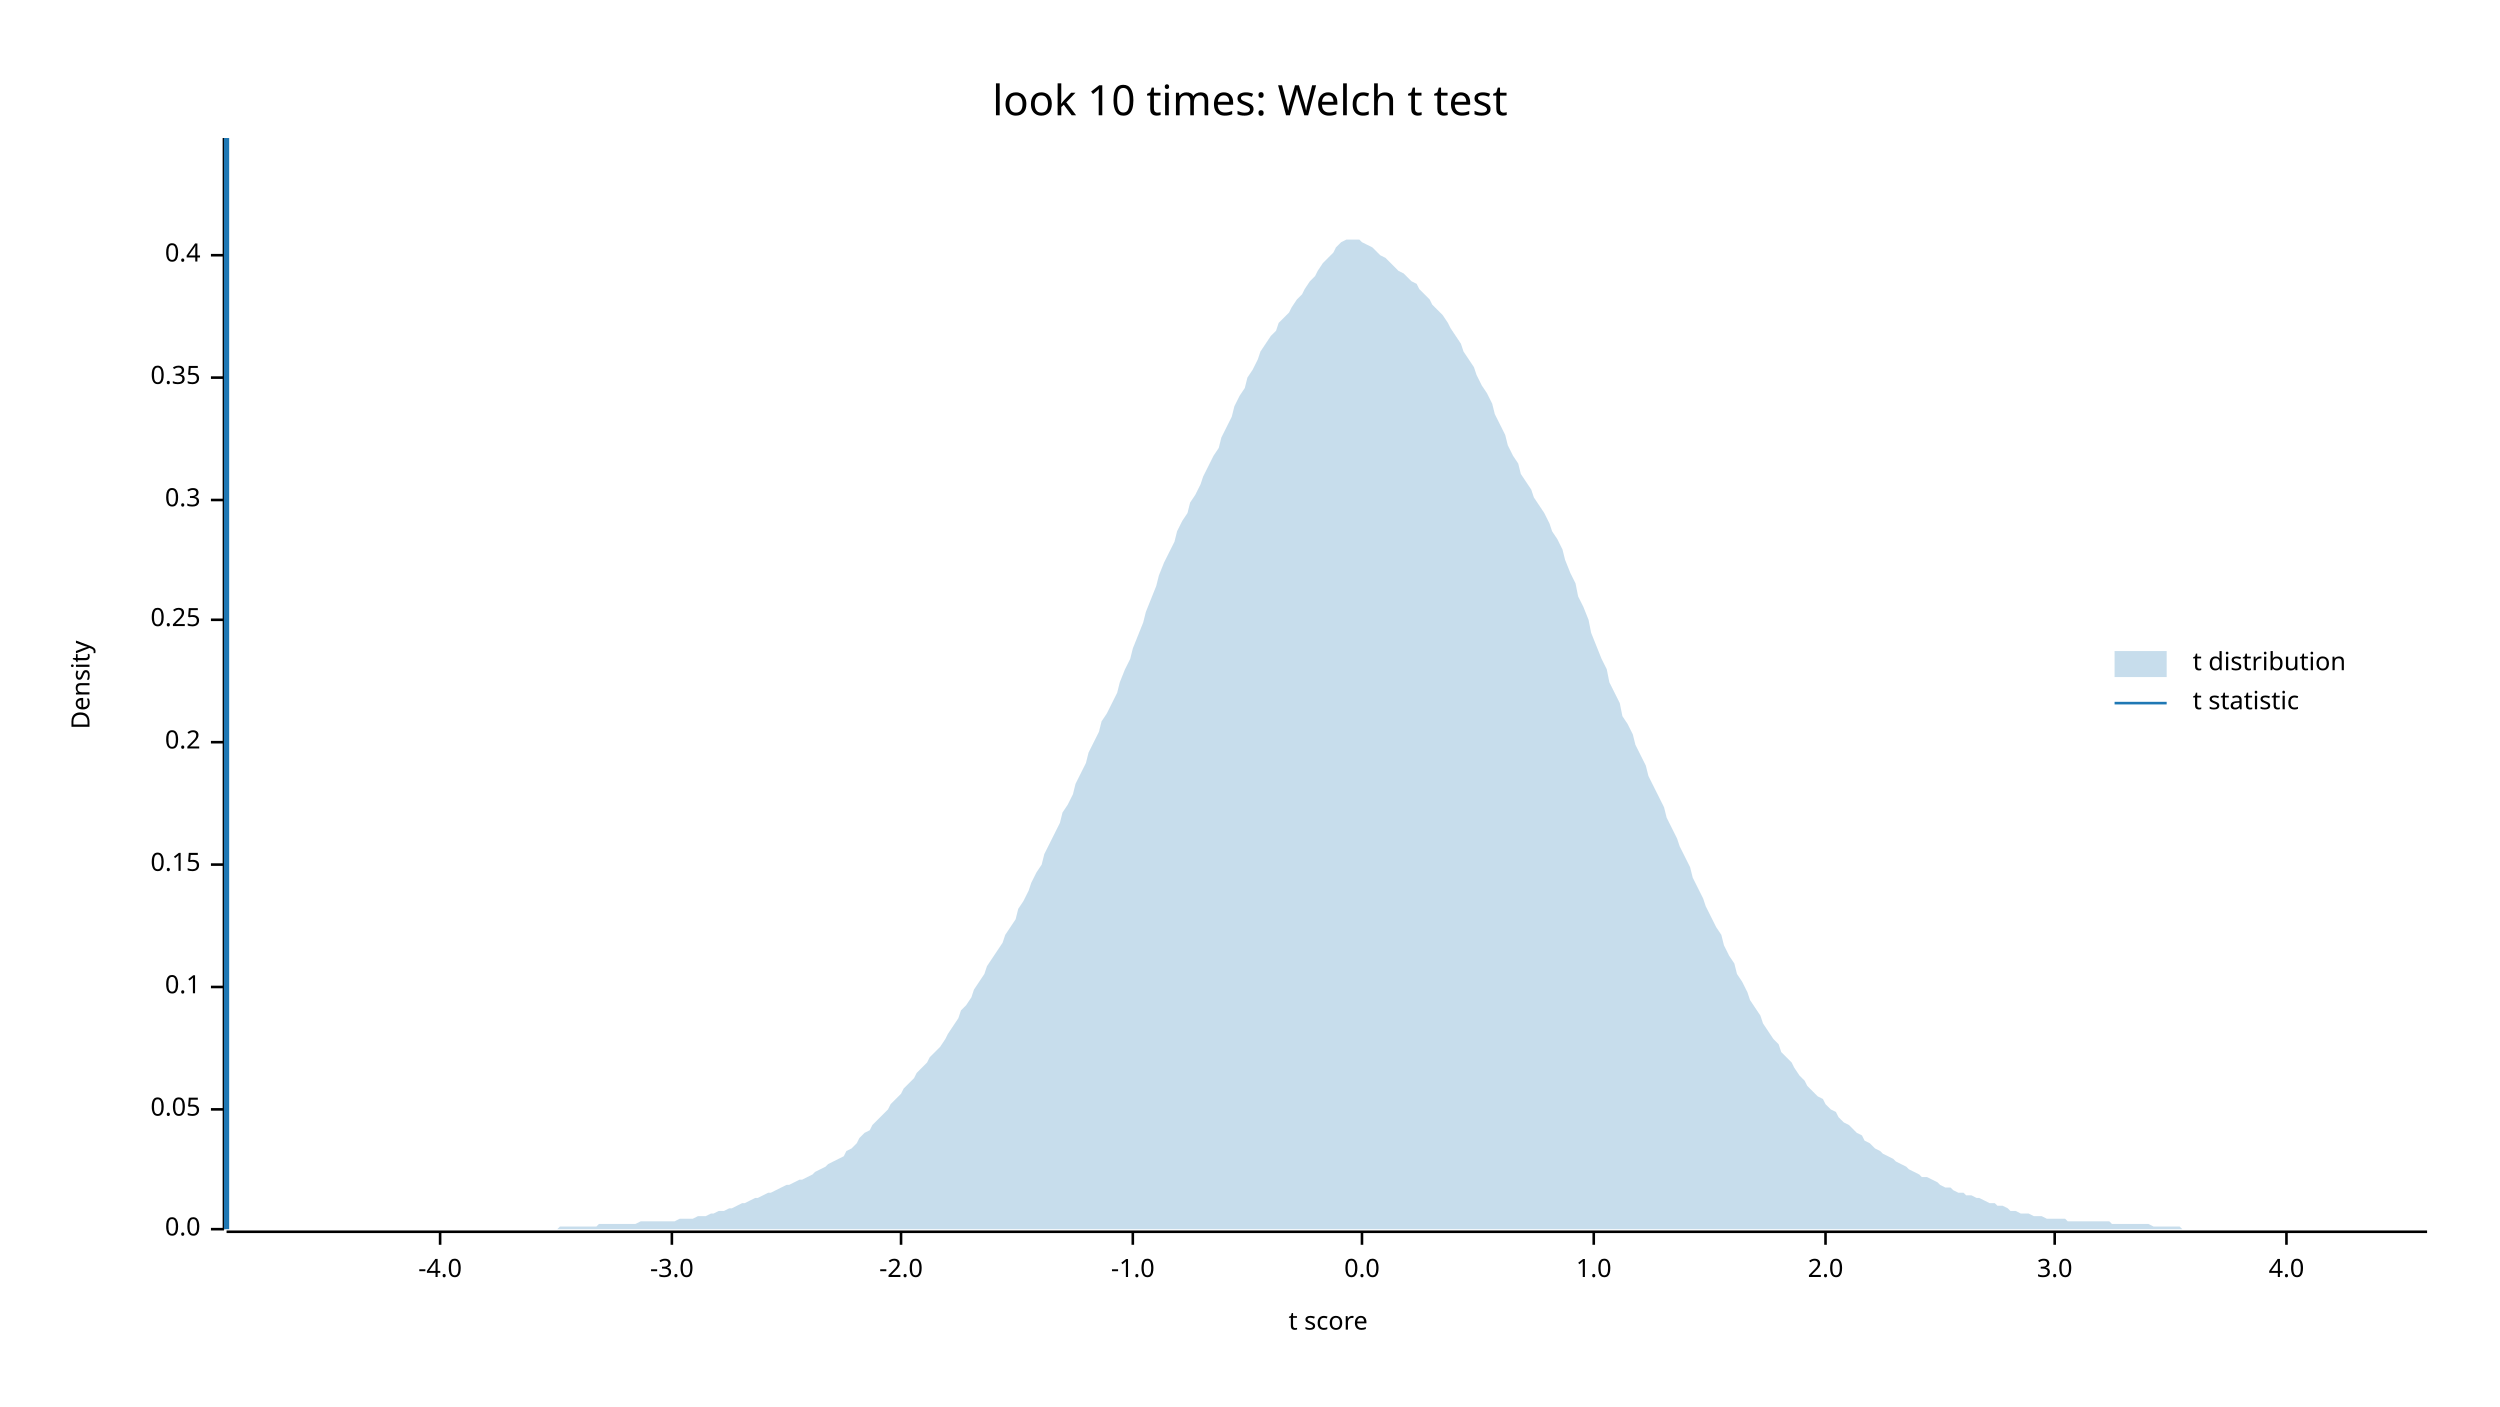
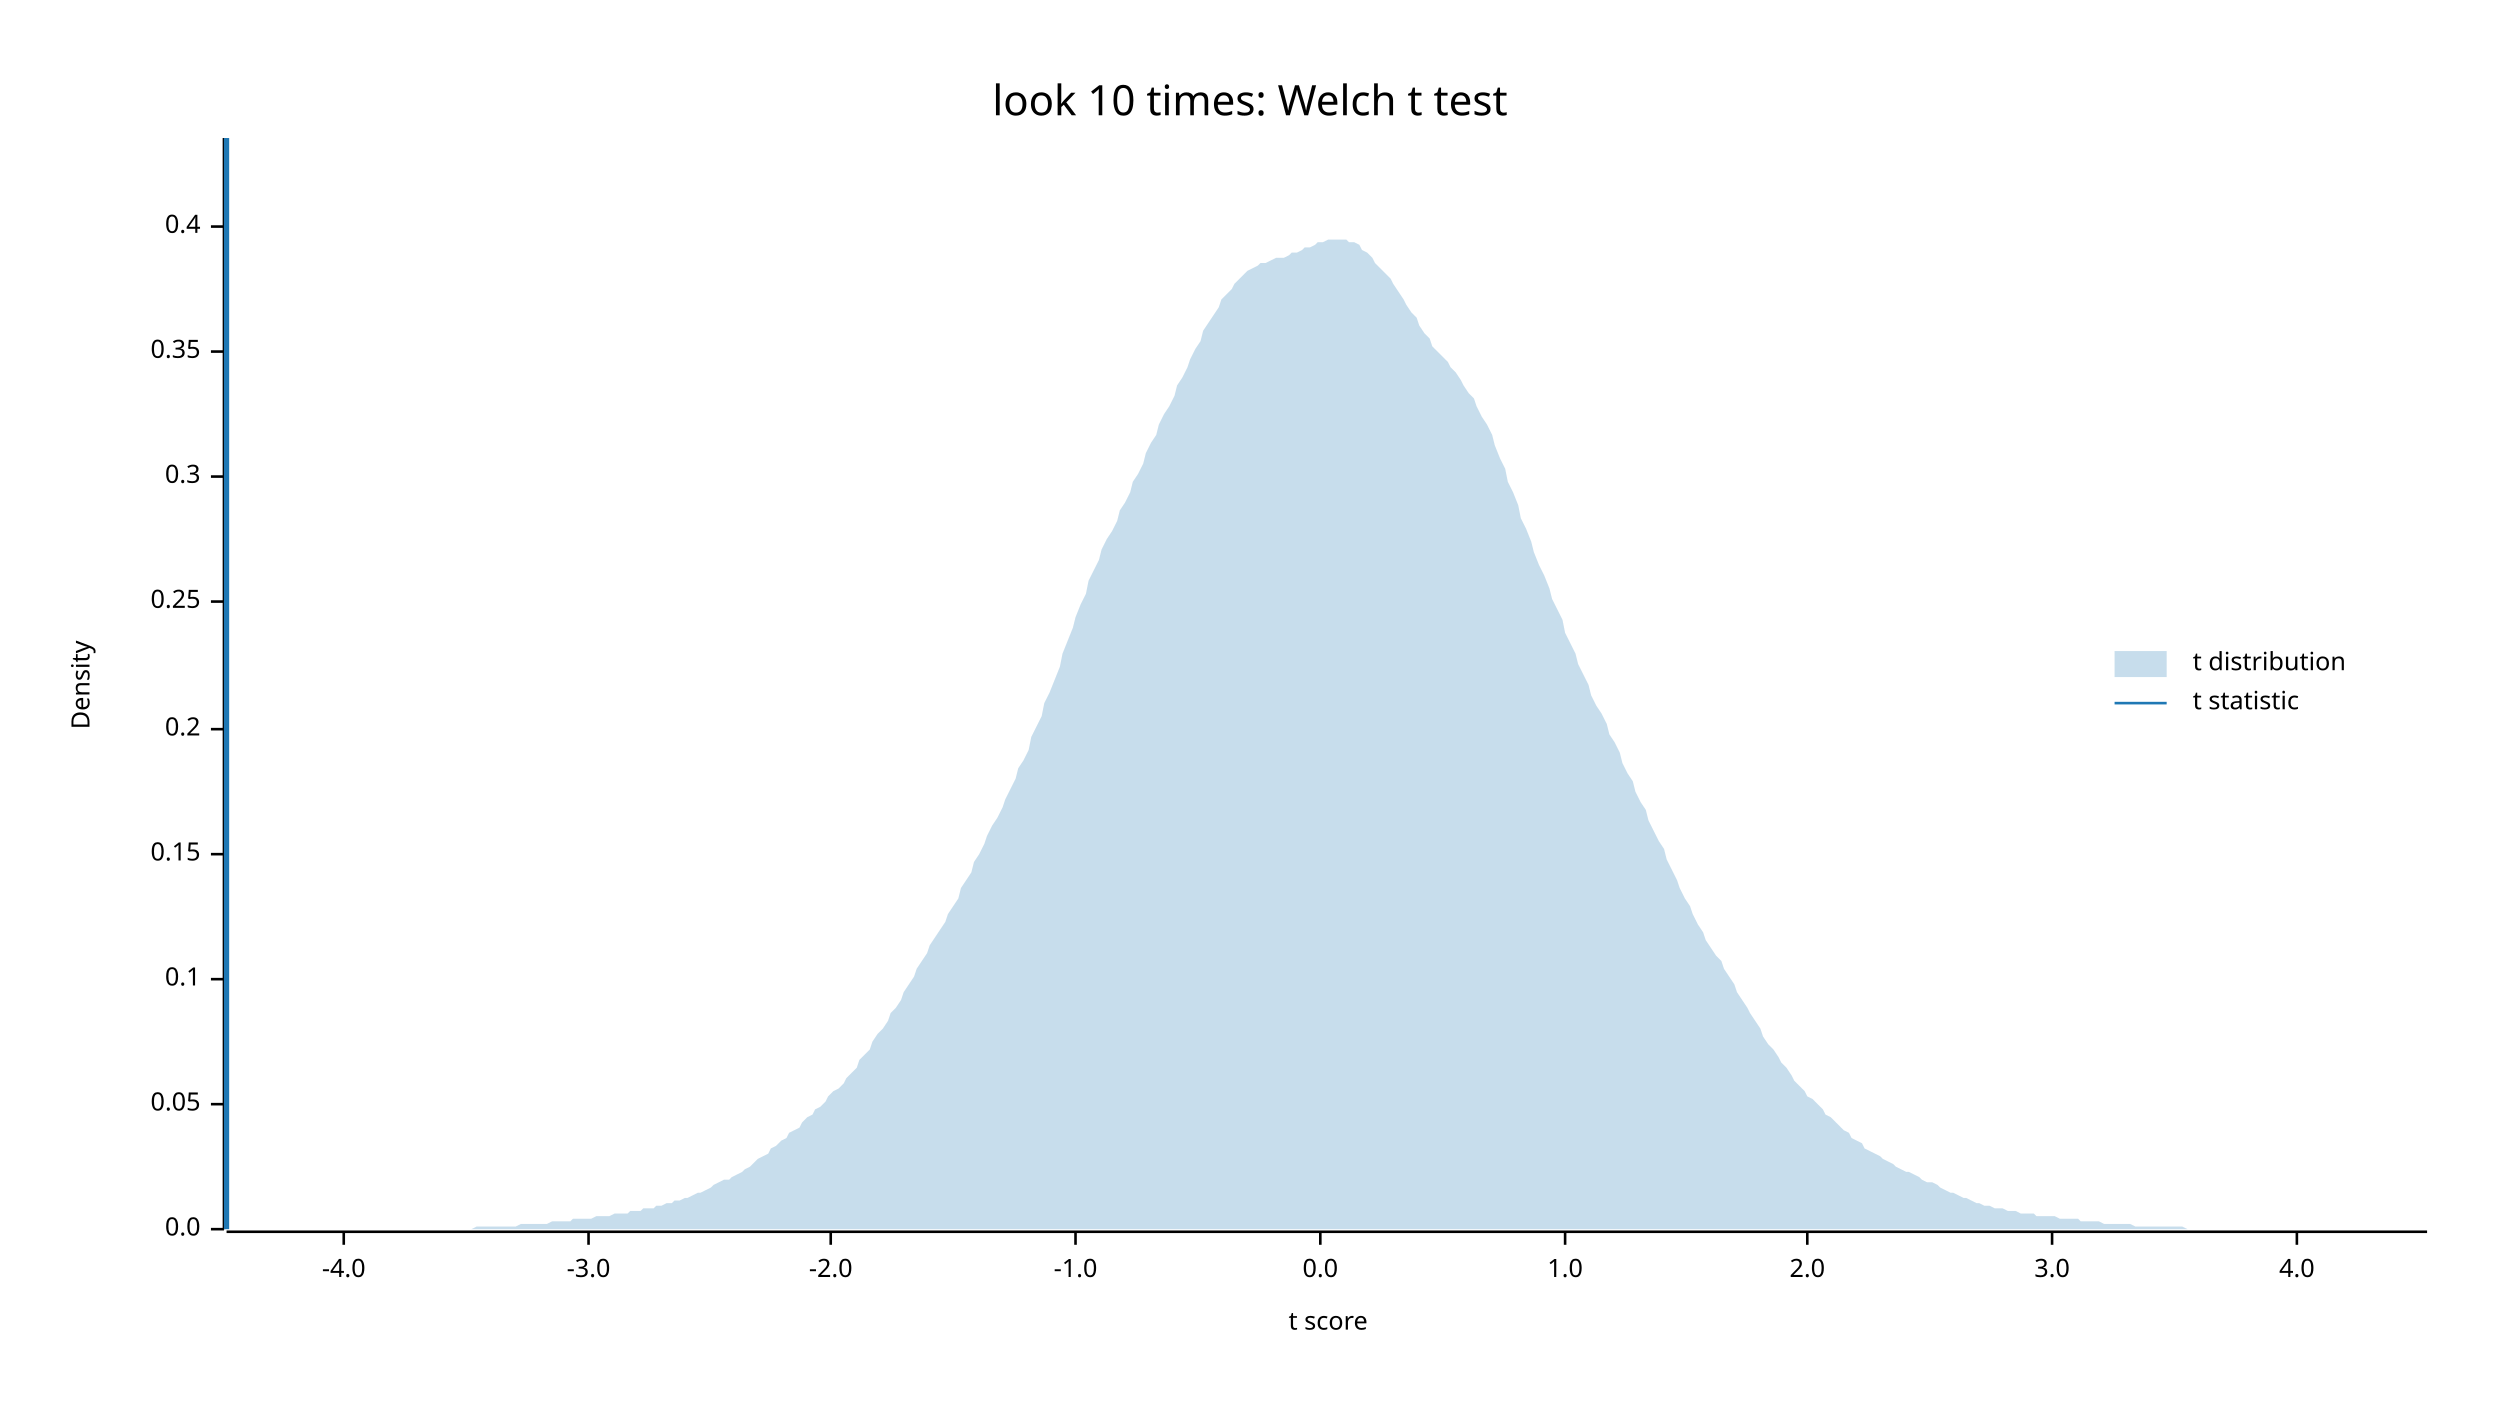
<svg xmlns="http://www.w3.org/2000/svg" width="960" height="540" viewBox="0 0 960 540">
  <text x="480" y="32" dy="0.76em" text-anchor="middle" font-family="sans-serif" font-size="16.129" opacity="1" fill="#000000">
look 10 times: Welch t test
</text>
  <text x="27" y="263" dy="0.76em" text-anchor="middle" font-family="sans-serif" font-size="9.677" opacity="1" fill="#000000" transform="rotate(270, 27, 263)">
Density
</text>
  <text x="510" y="513" dy="-0.5ex" text-anchor="middle" font-family="sans-serif" font-size="9.677" opacity="1" fill="#000000">
t score
</text>
  <polyline fill="none" opacity="1" stroke="#000000" stroke-width="1" points="86,53 86,472 " />
  <text x="77" y="472" dy="0.5ex" text-anchor="end" font-family="sans-serif" font-size="9.677" opacity="1" fill="#000000">
0.0
</text>
  <polyline fill="none" opacity="1" stroke="#000000" stroke-width="1" points="81,472 86,472 " />
-   <text x="77" y="426" dy="0.5ex" text-anchor="end" font-family="sans-serif" font-size="9.677" opacity="1" fill="#000000">
+   <text x="77" y="424" dy="0.5ex" text-anchor="end" font-family="sans-serif" font-size="9.677" opacity="1" fill="#000000">
0.05
</text>
-   <polyline fill="none" opacity="1" stroke="#000000" stroke-width="1" points="81,426 86,426 " />
-   <text x="77" y="379" dy="0.5ex" text-anchor="end" font-family="sans-serif" font-size="9.677" opacity="1" fill="#000000">
+   <polyline fill="none" opacity="1" stroke="#000000" stroke-width="1" points="81,424 86,424 " />
+   <text x="77" y="376" dy="0.5ex" text-anchor="end" font-family="sans-serif" font-size="9.677" opacity="1" fill="#000000">
0.1
</text>
-   <polyline fill="none" opacity="1" stroke="#000000" stroke-width="1" points="81,379 86,379 " />
-   <text x="77" y="332" dy="0.5ex" text-anchor="end" font-family="sans-serif" font-size="9.677" opacity="1" fill="#000000">
+   <polyline fill="none" opacity="1" stroke="#000000" stroke-width="1" points="81,376 86,376 " />
+   <text x="77" y="328" dy="0.5ex" text-anchor="end" font-family="sans-serif" font-size="9.677" opacity="1" fill="#000000">
0.15
</text>
-   <polyline fill="none" opacity="1" stroke="#000000" stroke-width="1" points="81,332 86,332 " />
-   <text x="77" y="285" dy="0.5ex" text-anchor="end" font-family="sans-serif" font-size="9.677" opacity="1" fill="#000000">
+   <polyline fill="none" opacity="1" stroke="#000000" stroke-width="1" points="81,328 86,328 " />
+   <text x="77" y="280" dy="0.5ex" text-anchor="end" font-family="sans-serif" font-size="9.677" opacity="1" fill="#000000">
0.2
</text>
-   <polyline fill="none" opacity="1" stroke="#000000" stroke-width="1" points="81,285 86,285 " />
-   <text x="77" y="238" dy="0.5ex" text-anchor="end" font-family="sans-serif" font-size="9.677" opacity="1" fill="#000000">
+   <polyline fill="none" opacity="1" stroke="#000000" stroke-width="1" points="81,280 86,280 " />
+   <text x="77" y="231" dy="0.5ex" text-anchor="end" font-family="sans-serif" font-size="9.677" opacity="1" fill="#000000">
0.25
</text>
-   <polyline fill="none" opacity="1" stroke="#000000" stroke-width="1" points="81,238 86,238 " />
-   <text x="77" y="192" dy="0.5ex" text-anchor="end" font-family="sans-serif" font-size="9.677" opacity="1" fill="#000000">
+   <polyline fill="none" opacity="1" stroke="#000000" stroke-width="1" points="81,231 86,231 " />
+   <text x="77" y="183" dy="0.5ex" text-anchor="end" font-family="sans-serif" font-size="9.677" opacity="1" fill="#000000">
0.3
</text>
-   <polyline fill="none" opacity="1" stroke="#000000" stroke-width="1" points="81,192 86,192 " />
-   <text x="77" y="145" dy="0.5ex" text-anchor="end" font-family="sans-serif" font-size="9.677" opacity="1" fill="#000000">
+   <polyline fill="none" opacity="1" stroke="#000000" stroke-width="1" points="81,183 86,183 " />
+   <text x="77" y="135" dy="0.5ex" text-anchor="end" font-family="sans-serif" font-size="9.677" opacity="1" fill="#000000">
0.35
</text>
-   <polyline fill="none" opacity="1" stroke="#000000" stroke-width="1" points="81,145 86,145 " />
-   <text x="77" y="98" dy="0.5ex" text-anchor="end" font-family="sans-serif" font-size="9.677" opacity="1" fill="#000000">
+   <polyline fill="none" opacity="1" stroke="#000000" stroke-width="1" points="81,135 86,135 " />
+   <text x="77" y="87" dy="0.5ex" text-anchor="end" font-family="sans-serif" font-size="9.677" opacity="1" fill="#000000">
0.4
</text>
-   <polyline fill="none" opacity="1" stroke="#000000" stroke-width="1" points="81,98 86,98 " />
+   <polyline fill="none" opacity="1" stroke="#000000" stroke-width="1" points="81,87 86,87 " />
  <polyline fill="none" opacity="1" stroke="#000000" stroke-width="1" points="87,473 932,473 " />
-   <text x="169" y="483" dy="0.76em" text-anchor="middle" font-family="sans-serif" font-size="9.677" opacity="1" fill="#000000">
+   <text x="132" y="483" dy="0.76em" text-anchor="middle" font-family="sans-serif" font-size="9.677" opacity="1" fill="#000000">
-4.0
</text>
-   <polyline fill="none" opacity="1" stroke="#000000" stroke-width="1" points="169,473 169,478 " />
-   <text x="258" y="483" dy="0.76em" text-anchor="middle" font-family="sans-serif" font-size="9.677" opacity="1" fill="#000000">
+   <polyline fill="none" opacity="1" stroke="#000000" stroke-width="1" points="132,473 132,478 " />
+   <text x="226" y="483" dy="0.76em" text-anchor="middle" font-family="sans-serif" font-size="9.677" opacity="1" fill="#000000">
-3.0
</text>
-   <polyline fill="none" opacity="1" stroke="#000000" stroke-width="1" points="258,473 258,478 " />
-   <text x="346" y="483" dy="0.76em" text-anchor="middle" font-family="sans-serif" font-size="9.677" opacity="1" fill="#000000">
+   <polyline fill="none" opacity="1" stroke="#000000" stroke-width="1" points="226,473 226,478 " />
+   <text x="319" y="483" dy="0.76em" text-anchor="middle" font-family="sans-serif" font-size="9.677" opacity="1" fill="#000000">
-2.0
</text>
-   <polyline fill="none" opacity="1" stroke="#000000" stroke-width="1" points="346,473 346,478 " />
-   <text x="435" y="483" dy="0.76em" text-anchor="middle" font-family="sans-serif" font-size="9.677" opacity="1" fill="#000000">
+   <polyline fill="none" opacity="1" stroke="#000000" stroke-width="1" points="319,473 319,478 " />
+   <text x="413" y="483" dy="0.76em" text-anchor="middle" font-family="sans-serif" font-size="9.677" opacity="1" fill="#000000">
-1.0
</text>
-   <polyline fill="none" opacity="1" stroke="#000000" stroke-width="1" points="435,473 435,478 " />
-   <text x="523" y="483" dy="0.76em" text-anchor="middle" font-family="sans-serif" font-size="9.677" opacity="1" fill="#000000">
+   <polyline fill="none" opacity="1" stroke="#000000" stroke-width="1" points="413,473 413,478 " />
+   <text x="507" y="483" dy="0.76em" text-anchor="middle" font-family="sans-serif" font-size="9.677" opacity="1" fill="#000000">
0.0
</text>
-   <polyline fill="none" opacity="1" stroke="#000000" stroke-width="1" points="523,473 523,478 " />
-   <text x="612" y="483" dy="0.76em" text-anchor="middle" font-family="sans-serif" font-size="9.677" opacity="1" fill="#000000">
+   <polyline fill="none" opacity="1" stroke="#000000" stroke-width="1" points="507,473 507,478 " />
+   <text x="601" y="483" dy="0.76em" text-anchor="middle" font-family="sans-serif" font-size="9.677" opacity="1" fill="#000000">
1.0
</text>
-   <polyline fill="none" opacity="1" stroke="#000000" stroke-width="1" points="612,473 612,478 " />
-   <text x="701" y="483" dy="0.76em" text-anchor="middle" font-family="sans-serif" font-size="9.677" opacity="1" fill="#000000">
+   <polyline fill="none" opacity="1" stroke="#000000" stroke-width="1" points="601,473 601,478 " />
+   <text x="694" y="483" dy="0.76em" text-anchor="middle" font-family="sans-serif" font-size="9.677" opacity="1" fill="#000000">
2.0
</text>
-   <polyline fill="none" opacity="1" stroke="#000000" stroke-width="1" points="701,473 701,478 " />
-   <text x="789" y="483" dy="0.76em" text-anchor="middle" font-family="sans-serif" font-size="9.677" opacity="1" fill="#000000">
+   <polyline fill="none" opacity="1" stroke="#000000" stroke-width="1" points="694,473 694,478 " />
+   <text x="788" y="483" dy="0.76em" text-anchor="middle" font-family="sans-serif" font-size="9.677" opacity="1" fill="#000000">
3.0
</text>
-   <polyline fill="none" opacity="1" stroke="#000000" stroke-width="1" points="789,473 789,478 " />
-   <text x="878" y="483" dy="0.76em" text-anchor="middle" font-family="sans-serif" font-size="9.677" opacity="1" fill="#000000">
+   <polyline fill="none" opacity="1" stroke="#000000" stroke-width="1" points="788,473 788,478 " />
+   <text x="882" y="483" dy="0.76em" text-anchor="middle" font-family="sans-serif" font-size="9.677" opacity="1" fill="#000000">
4.0
</text>
-   <polyline fill="none" opacity="1" stroke="#000000" stroke-width="1" points="878,473 878,478 " />
-   <polygon opacity="0.25" fill="#1F78B4" points="87,472 88,472 90,472 92,472 93,472 95,472 97,472 98,472 100,472 102,472 103,472 105,472 107,472 109,472 110,472 112,472 114,472 115,472 117,472 119,472 120,472 122,472 124,472 125,472 127,472 129,472 131,472 132,472 134,472 136,472 137,472 139,472 141,472 142,472 144,472 146,472 147,472 149,472 151,472 153,472 154,472 156,472 158,472 159,472 161,472 163,472 164,472 166,472 168,472 169,472 171,472 173,472 175,472 176,472 178,472 180,472 181,472 183,472 185,472 186,472 188,472 190,472 191,472 193,472 195,472 197,472 198,472 200,472 202,472 203,472 205,472 207,472 208,472 210,472 212,472 214,472 215,471 217,471 219,471 220,471 222,471 224,471 225,471 227,471 229,471 230,470 232,470 234,470 236,470 237,470 239,470 241,470 242,470 244,470 246,469 247,469 249,469 251,469 252,469 254,469 256,469 258,469 259,469 261,468 263,468 264,468 266,468 268,467 269,467 271,467 273,466 274,466 276,465 278,465 280,464 281,464 283,463 285,462 286,462 288,461 290,460 291,460 293,459 295,458 296,458 298,457 300,456 302,455 303,455 305,454 307,453 308,453 310,452 312,451 313,450 315,449 317,448 318,447 320,446 322,445 324,444 325,442 327,441 329,439 330,437 332,435 334,434 335,432 337,430 339,428 341,426 342,424 344,422 346,420 347,418 349,416 351,414 352,412 354,410 356,408 357,406 359,404 361,402 363,399 364,397 366,394 368,391 369,388 371,386 373,383 374,380 376,377 378,374 379,371 381,368 383,365 385,362 386,359 388,356 390,353 391,349 393,346 395,342 396,339 398,335 400,332 401,328 403,324 405,320 407,316 408,312 410,309 412,305 413,301 415,297 417,293 418,289 420,285 422,281 423,277 425,274 427,270 429,266 430,262 432,257 434,253 435,249 437,244 439,239 440,235 442,230 444,225 445,221 447,216 449,212 451,208 452,204 454,200 456,197 457,193 459,190 461,186 462,183 464,179 466,175 468,172 469,168 471,164 473,160 474,156 476,152 478,149 479,145 481,142 483,138 484,135 486,132 488,129 490,127 491,124 493,122 495,120 496,118 498,115 500,113 501,111 503,108 505,106 506,104 508,101 510,99 512,97 513,95 515,93 517,92 518,92 520,92 522,92 523,93 525,94 527,95 528,96 530,98 532,99 534,101 535,102 537,104 539,105 540,106 542,108 544,109 545,111 547,113 549,115 550,117 552,119 554,121 556,124 557,126 559,129 561,132 562,135 564,138 566,141 567,144 569,148 571,151 573,155 574,159 576,163 578,167 579,171 581,175 583,178 584,182 586,185 588,188 589,191 591,194 593,197 595,201 596,204 598,207 600,211 601,215 603,220 605,224 606,229 608,233 610,238 611,243 613,248 615,253 617,257 618,262 620,266 622,270 623,275 625,278 627,282 628,286 630,290 632,294 633,298 635,302 637,306 639,310 640,314 642,318 644,322 645,325 647,329 649,333 650,337 652,341 654,345 655,348 657,352 659,356 661,359 662,363 664,367 666,370 667,374 669,377 671,381 672,384 674,387 676,390 677,393 679,396 681,399 683,401 684,404 686,406 688,408 689,410 691,413 693,415 694,417 696,419 698,421 700,422 701,424 703,426 705,427 706,429 708,431 710,432 711,433 713,435 715,436 716,438 718,439 720,441 722,442 723,443 725,444 727,445 728,446 730,447 732,448 733,449 735,450 737,451 738,452 740,452 742,453 744,454 745,455 747,456 749,456 750,457 752,458 754,458 755,459 757,459 759,460 760,460 762,461 764,462 766,462 767,463 769,463 771,464 772,465 774,465 776,466 777,466 779,466 781,467 782,467 784,467 786,468 788,468 789,468 791,468 793,468 794,469 796,469 798,469 799,469 801,469 803,469 804,469 806,469 808,469 810,469 811,470 813,470 815,470 816,470 818,470 820,470 821,470 823,470 825,470 827,471 828,471 830,471 832,471 833,471 835,471 837,471 838,472 840,472 842,472 843,472 845,472 847,472 849,472 850,472 852,472 854,472 855,472 857,472 859,472 860,472 862,472 864,472 865,472 867,472 869,472 871,472 872,472 874,472 876,472 877,472 879,472 881,472 882,472 884,472 886,472 887,472 889,472 891,472 893,472 894,472 896,472 898,472 899,472 901,472 903,472 904,472 906,472 908,472 909,472 911,472 913,472 915,472 916,472 918,472 920,472 921,472 923,472 925,472 926,472 928,472 930,472 932,472 932,472 87,472 " />
+   <polyline fill="none" opacity="1" stroke="#000000" stroke-width="1" points="882,473 882,478 " />
+   <polygon opacity="0.25" fill="#1F78B4" points="87,472 88,472 90,472 92,472 93,472 95,472 97,472 98,472 100,472 102,472 103,472 105,472 107,472 109,472 110,472 112,472 114,472 115,472 117,472 119,472 120,472 122,472 124,472 125,472 127,472 129,472 131,472 132,472 134,472 136,472 137,472 139,472 141,472 142,472 144,472 146,472 147,472 149,472 151,472 153,472 154,472 156,472 158,472 159,472 161,472 163,472 164,472 166,472 168,472 169,472 171,472 173,472 175,472 176,472 178,472 180,472 181,472 183,471 185,471 186,471 188,471 190,471 191,471 193,471 195,471 197,471 198,471 200,470 202,470 203,470 205,470 207,470 208,470 210,470 212,469 214,469 215,469 217,469 219,469 220,468 222,468 224,468 225,468 227,468 229,467 230,467 232,467 234,467 236,466 237,466 239,466 241,466 242,465 244,465 246,465 247,464 249,464 251,464 252,463 254,463 256,462 258,462 259,461 261,461 263,460 264,460 266,459 268,458 269,458 271,457 273,456 274,455 276,454 278,453 280,453 281,452 283,451 285,450 286,449 288,448 290,446 291,445 293,444 295,443 296,441 298,440 300,438 302,437 303,435 305,434 307,433 308,431 310,429 312,428 313,426 315,425 317,423 318,421 320,419 322,418 324,416 325,414 327,412 329,410 330,407 332,405 334,403 335,400 337,397 339,395 341,392 342,389 344,387 346,384 347,381 349,378 351,375 352,372 354,369 356,366 357,363 359,360 361,357 363,354 364,351 366,348 368,345 369,341 371,338 373,335 374,331 376,328 378,324 379,321 381,317 383,314 385,310 386,307 388,303 390,299 391,295 393,292 395,288 396,283 398,279 400,275 401,270 403,266 405,261 407,256 408,251 410,246 412,241 413,237 415,232 417,228 418,223 420,219 422,215 423,211 425,207 427,204 429,200 430,196 432,193 434,189 435,185 437,182 439,178 440,174 442,170 444,167 445,163 447,159 449,156 451,152 452,148 454,145 456,141 457,138 459,134 461,131 462,127 464,124 466,121 468,118 469,115 471,113 473,111 474,109 476,107 478,105 479,104 481,103 483,102 484,101 486,101 488,100 490,99 491,99 493,99 495,98 496,97 498,97 500,96 501,95 503,95 505,94 506,93 508,93 510,92 512,92 513,92 515,92 517,92 518,93 520,93 522,94 523,96 525,97 527,99 528,101 530,103 532,105 534,107 535,109 537,112 539,115 540,117 542,120 544,122 545,125 547,128 549,130 550,133 552,135 554,137 556,139 557,141 559,143 561,146 562,148 564,151 566,153 567,156 569,160 571,163 573,167 574,171 576,176 578,180 579,185 581,189 583,194 584,199 586,203 588,208 589,212 591,217 593,221 595,226 596,230 598,234 600,238 601,243 603,247 605,251 606,255 608,259 610,263 611,267 613,271 615,274 617,278 618,282 620,285 622,289 623,293 625,297 627,300 628,304 630,308 632,311 633,315 635,319 637,323 639,326 640,330 642,334 644,338 645,341 647,345 649,348 650,351 652,355 654,358 655,361 657,364 659,367 661,369 662,372 664,375 666,378 667,381 669,384 671,387 672,389 674,392 676,395 677,398 679,401 681,403 683,406 684,408 686,410 688,413 689,415 691,417 693,419 694,421 696,422 698,424 700,426 701,428 703,429 705,431 706,432 708,434 710,435 711,437 713,438 715,439 716,441 718,442 720,443 722,444 723,445 725,446 727,447 728,448 730,449 732,450 733,450 735,451 737,452 738,453 740,454 742,454 744,455 745,456 747,457 749,458 750,458 752,459 754,460 755,460 757,461 759,462 760,462 762,463 764,463 766,464 767,464 769,464 771,465 772,465 774,465 776,466 777,466 779,466 781,466 782,467 784,467 786,467 788,467 789,467 791,468 793,468 794,468 796,468 798,468 799,469 801,469 803,469 804,469 806,469 808,470 810,470 811,470 813,470 815,470 816,470 818,470 820,471 821,471 823,471 825,471 827,471 828,471 830,471 832,471 833,471 835,471 837,471 838,471 840,472 842,472 843,472 845,472 847,472 849,472 850,472 852,472 854,472 855,472 857,472 859,472 860,472 862,472 864,472 865,472 867,472 869,472 871,472 872,472 874,472 876,472 877,472 879,472 881,472 882,472 884,472 886,472 887,472 889,472 891,472 893,472 894,472 896,472 898,472 899,472 901,472 903,472 904,472 906,472 908,472 909,472 911,472 913,472 915,472 916,472 918,472 920,472 921,472 923,472 925,472 926,472 928,472 930,472 932,472 932,472 87,472 " />
  <polyline fill="none" opacity="1" stroke="#1F78B4" stroke-width="2" points="87,472 87,53 " />
  <text x="842" y="250" dy="0.76em" text-anchor="start" font-family="sans-serif" font-size="9.677" opacity="1" fill="#000000">
t distribution
</text>
  <text x="842" y="265" dy="0.76em" text-anchor="start" font-family="sans-serif" font-size="9.677" opacity="1" fill="#000000">
t statistic
</text>
  <rect x="812" y="250" width="20" height="10" opacity="0.25" fill="#1F78B4" stroke="none" />
  <polyline fill="none" opacity="1" stroke="#1F78B4" stroke-width="1" points="812,270 832,270 " />
</svg>
